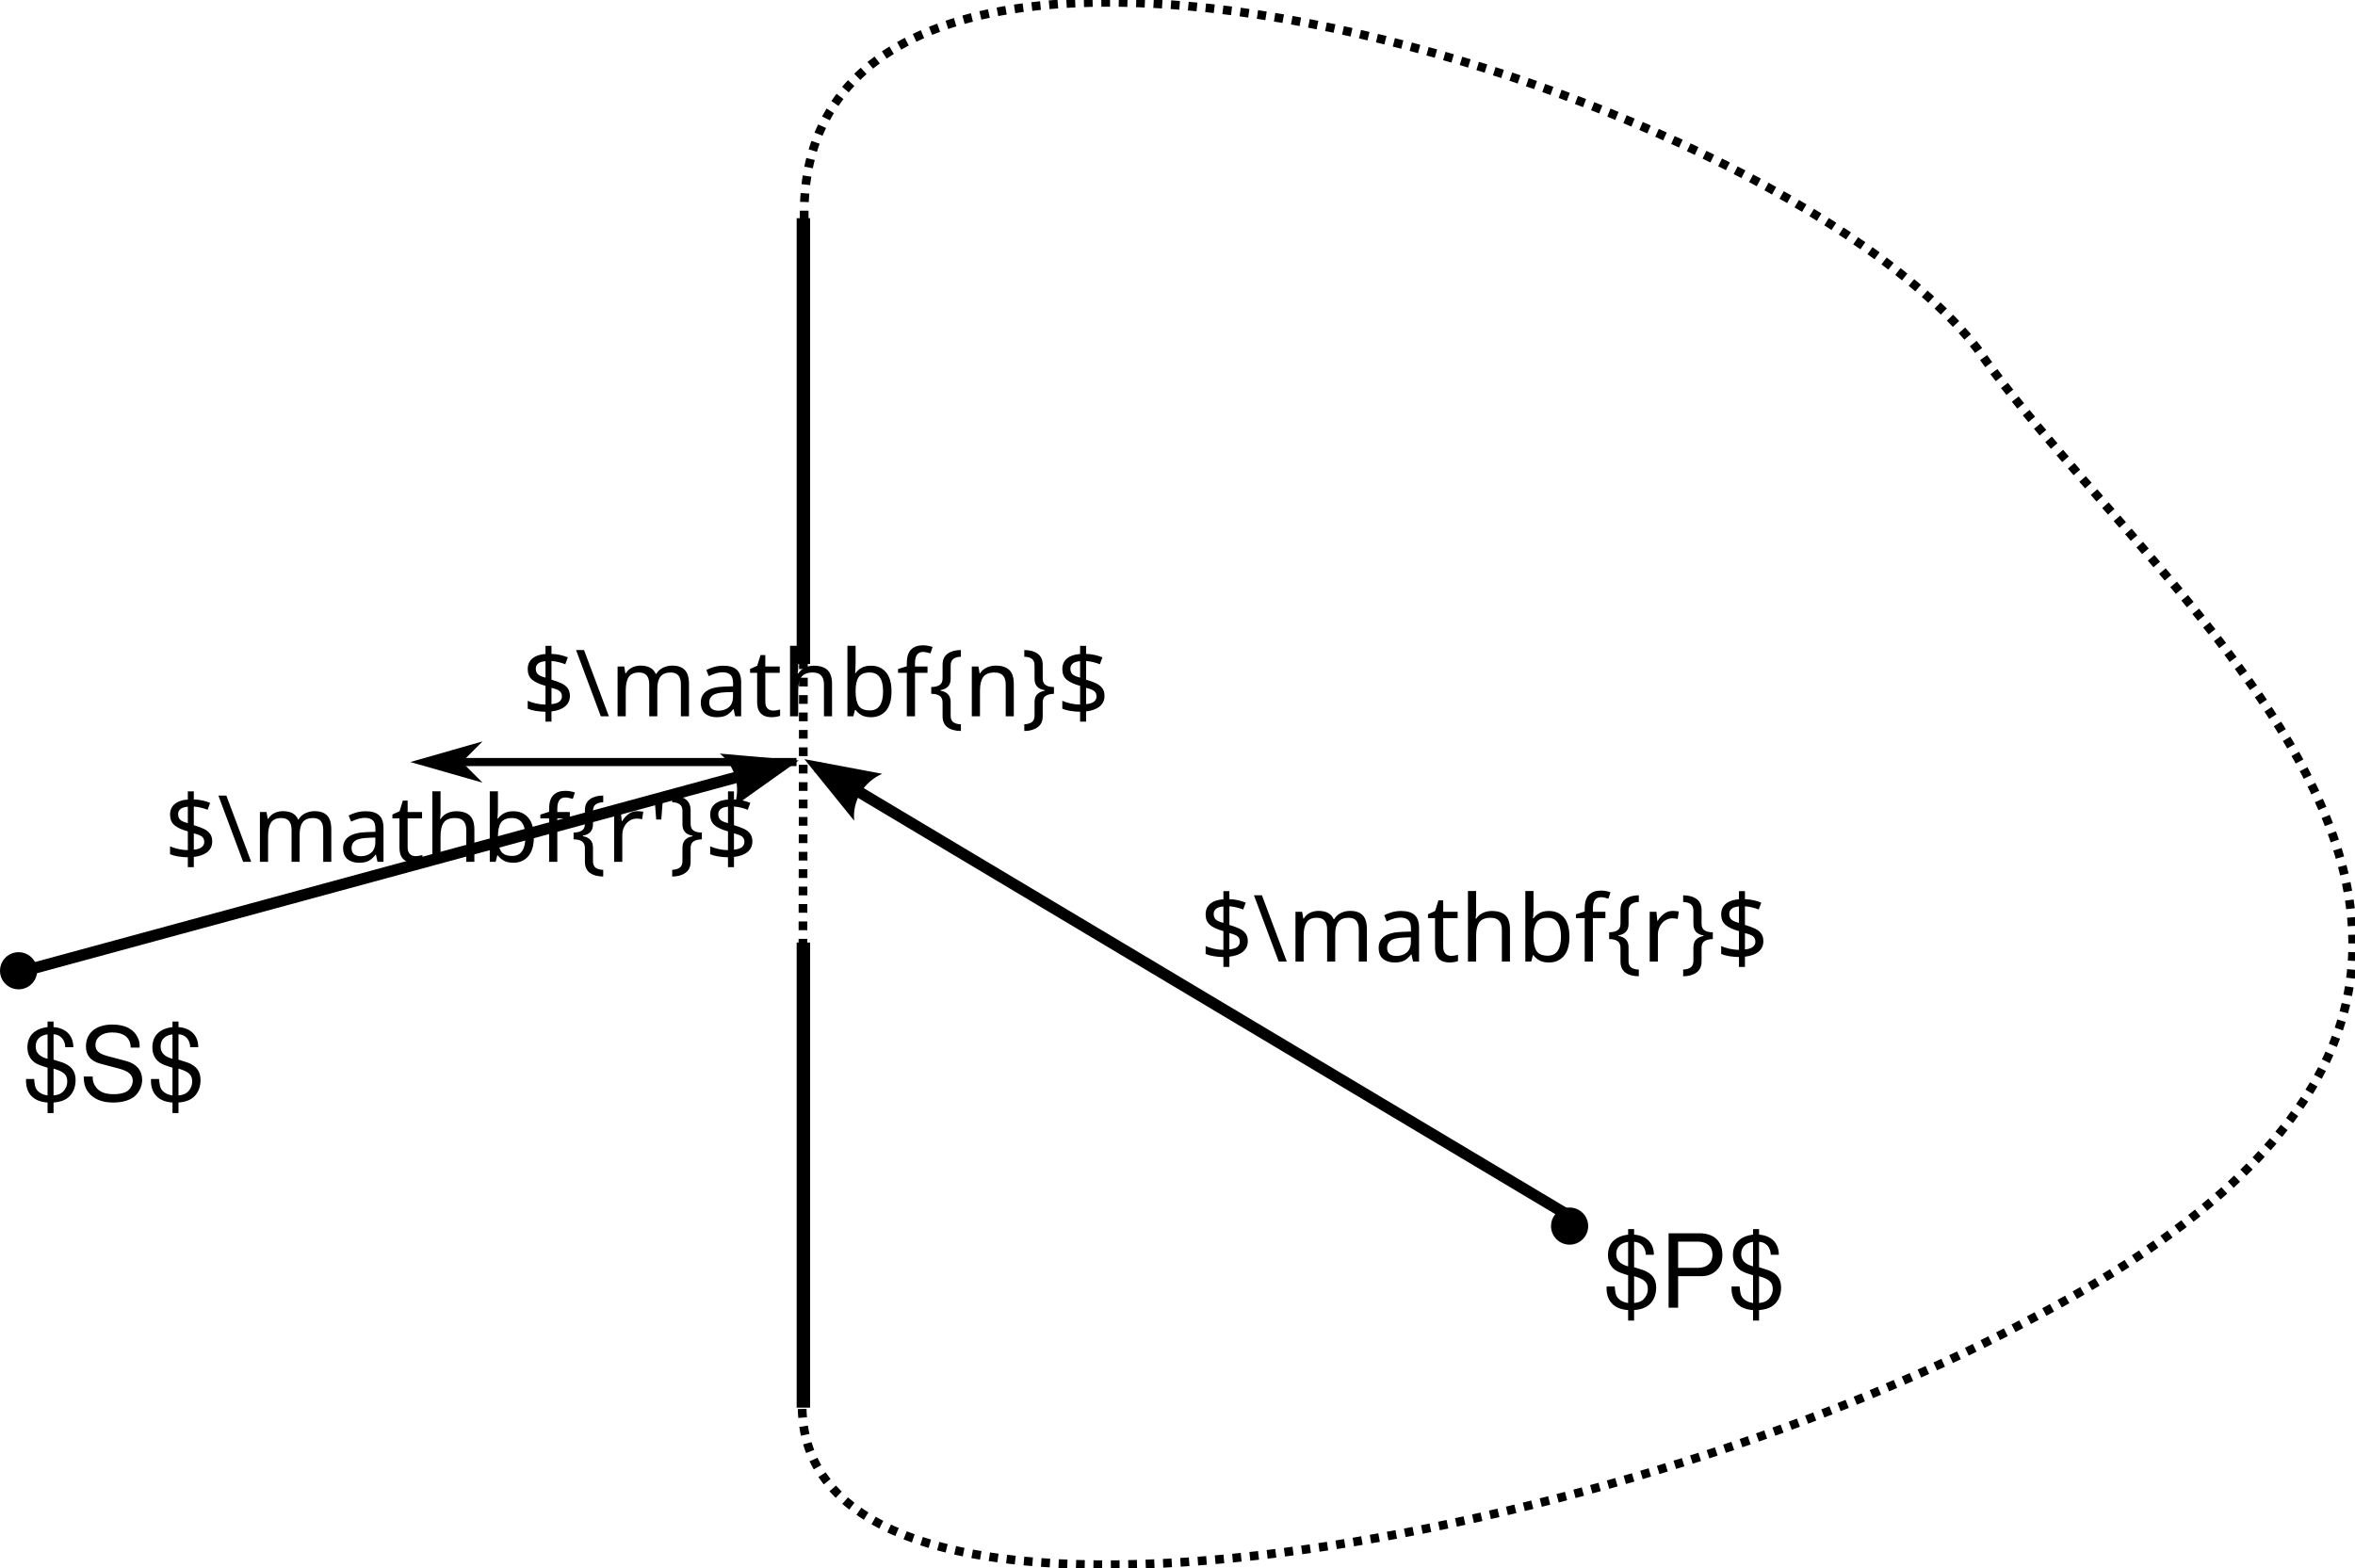
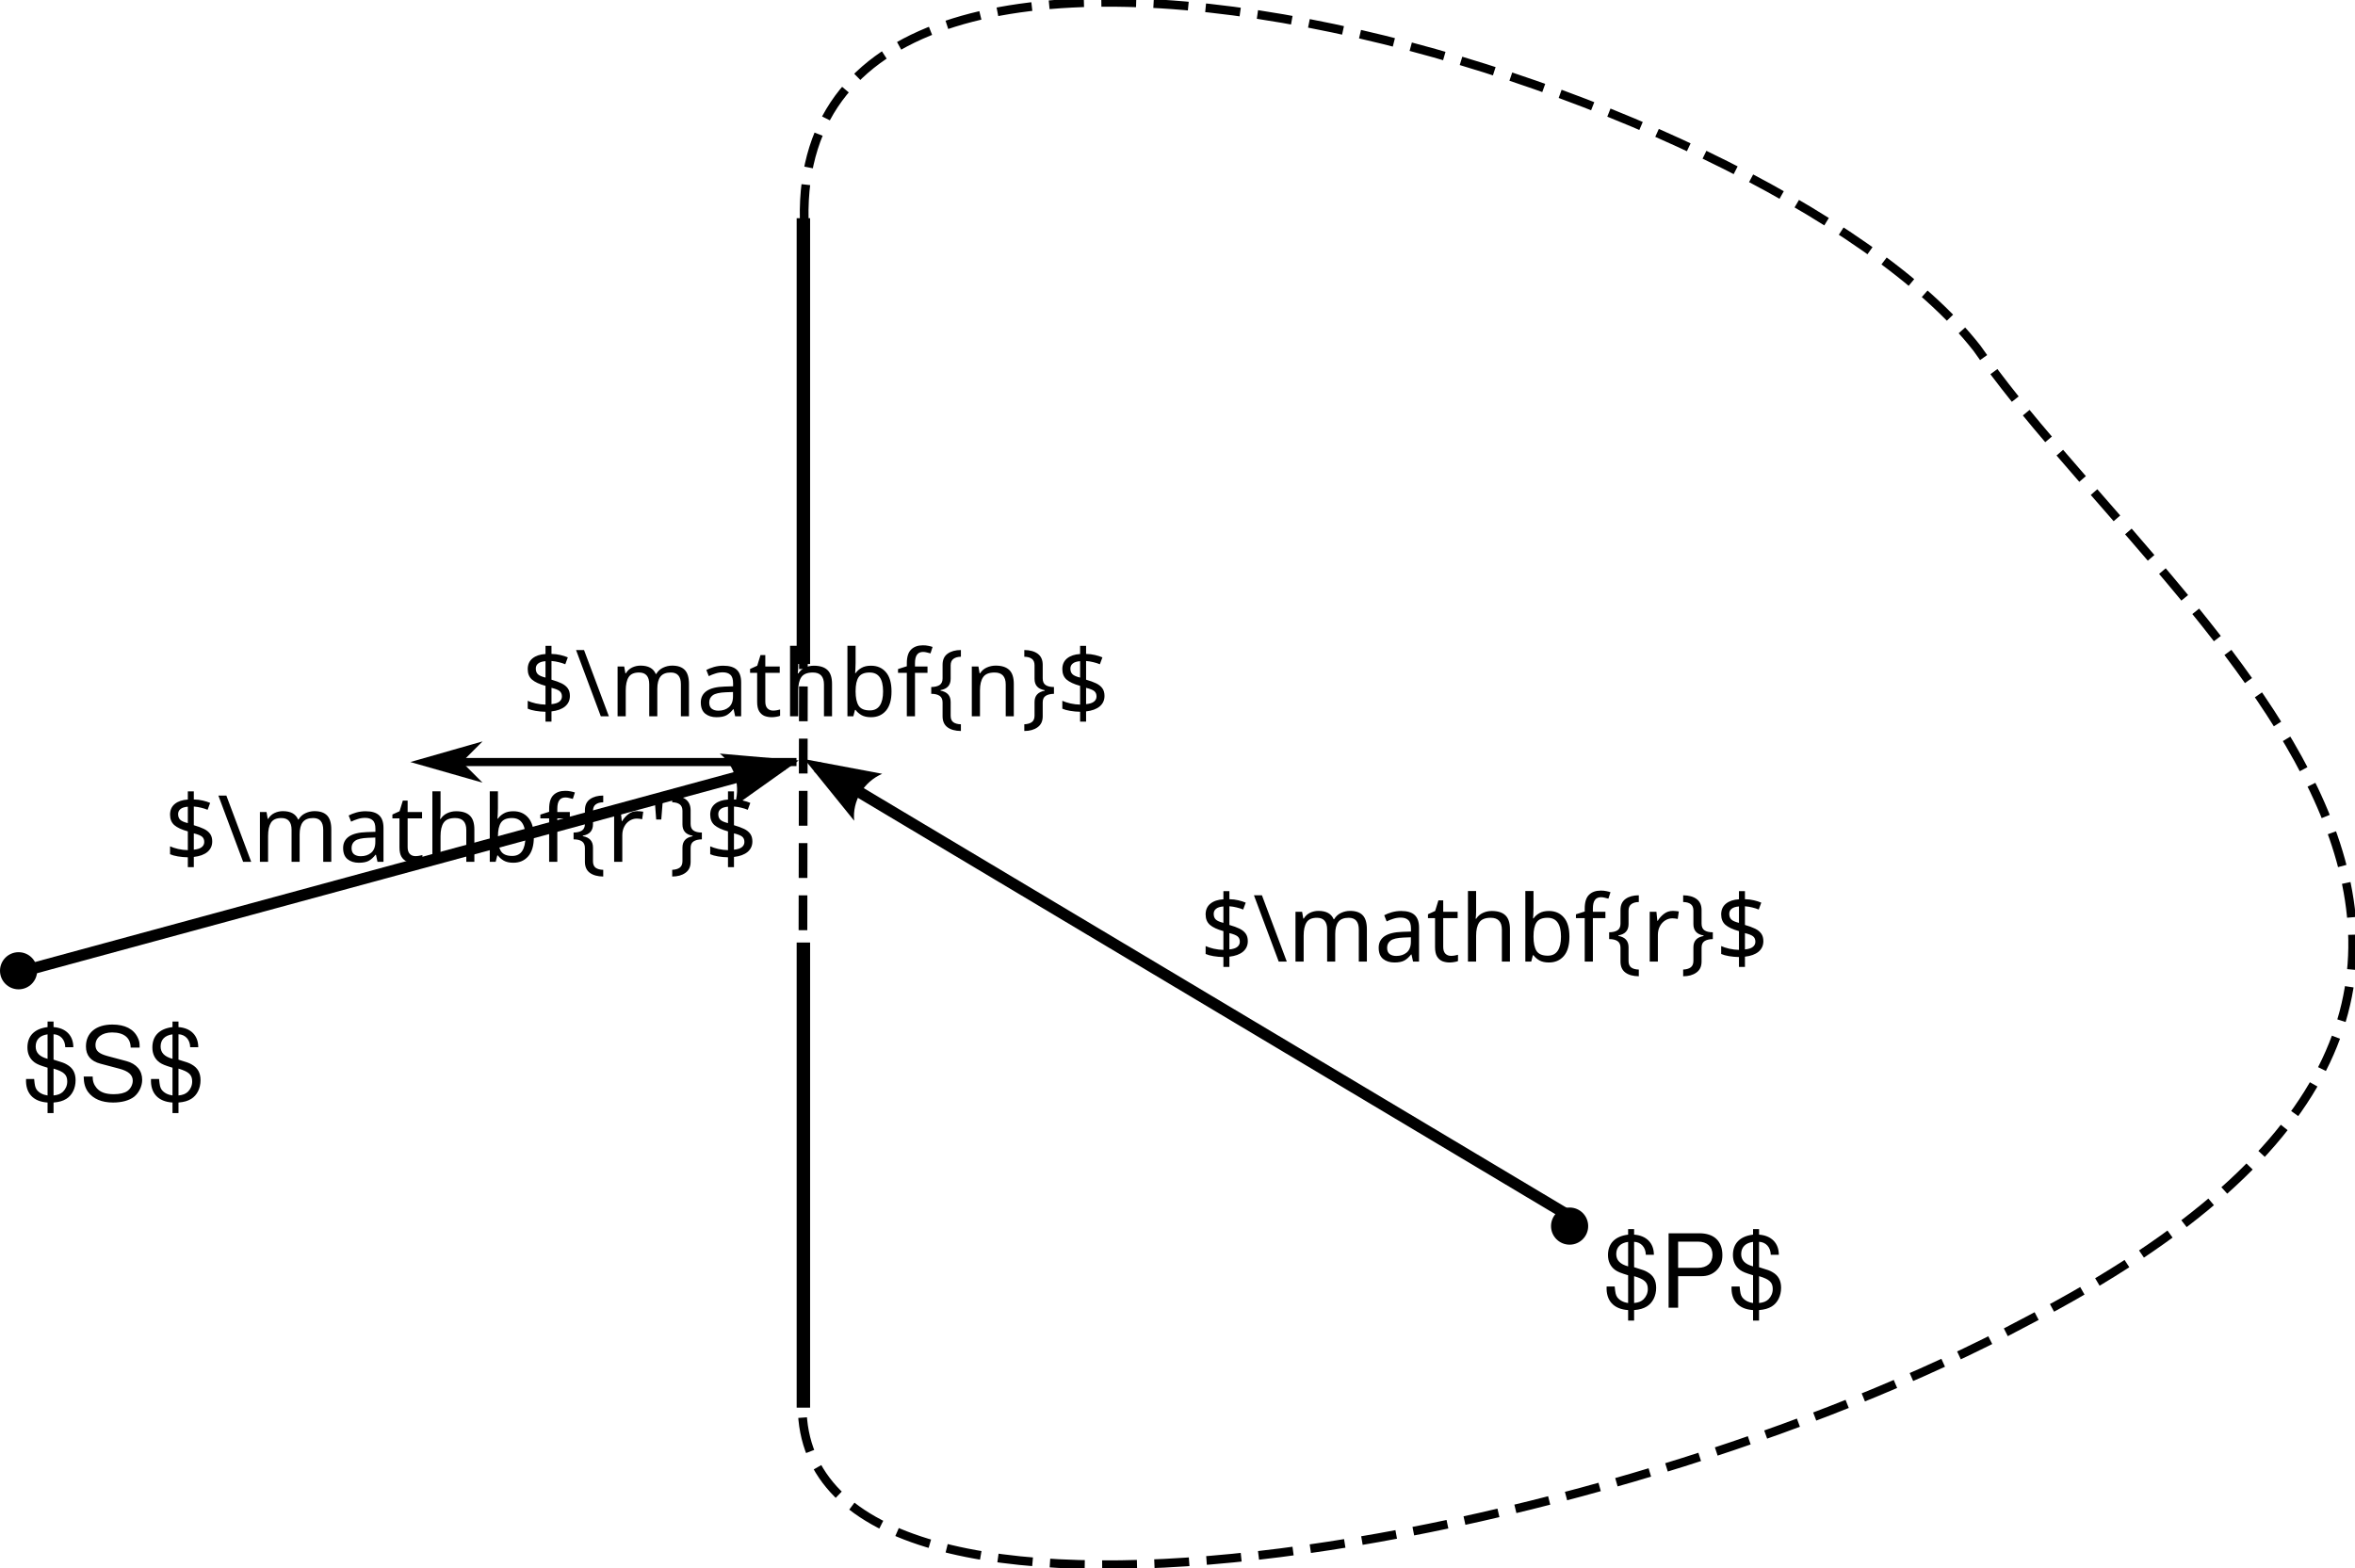
<svg xmlns="http://www.w3.org/2000/svg" id="svg4570" version="1.1" width="143.123mm" height="95.265mm" xml:space="preserve" viewBox="0 0 507.128 337.554">
  <defs id="defs4574">
    <marker orient="auto" refY="0" refX="0" id="Arrow1Mstart" style="overflow:visible">
      <path id="path5368" d="M 0,0 5,-5 -12.5,0 5,5 Z" style="fill-rule:evenodd;stroke:#000000;stroke-width:1pt" transform="matrix(0.4,0,0,0.4,4,0)" />
    </marker>
    <marker orient="auto" refY="0" refX="0" id="Arrow2Mstart" style="overflow:visible">
      <path id="path5386" style="fill-rule:evenodd;stroke-width:0.625;stroke-linejoin:round" d="M 8.719,4.034 -2.207,0.016 8.719,-4.002 c -1.745,2.372 -1.735,5.617 -6e-7,8.035 z" transform="scale(0.6)" />
    </marker>
    <marker style="overflow:visible" id="Arrow1Sstart" refX="0" refY="0" orient="auto">
      <path transform="matrix(0.2,0,0,0.2,1.2,0)" style="fill-rule:evenodd;stroke:#000000;stroke-width:1pt" d="M 0,0 5,-5 -12.5,0 5,5 Z" id="path4118" />
    </marker>
    <marker style="overflow:visible" id="Arrow1Mend" refX="0" refY="0" orient="auto">
      <path transform="matrix(-0.4,0,0,-0.4,-4,0)" style="fill-rule:evenodd;stroke:#000000;stroke-width:1pt" d="M 0,0 5,-5 -12.5,0 5,5 Z" id="path4115" />
    </marker>
    <marker style="overflow:visible" id="Arrow1Menda" refX="0" refY="0" orient="auto">
      <path transform="matrix(-0.4,0,0,-0.4,-4,0)" style="fill:#800000;fill-rule:evenodd;stroke:#800000;stroke-width:1pt" d="M 0,0 5,-5 -12.5,0 5,5 Z" id="path5472" />
    </marker>
    <marker style="overflow:visible" id="Arrow1Menda-1" refX="0" refY="0" orient="auto">
      <path transform="matrix(-0.4,0,0,-0.4,-4,0)" style="fill:#800000;fill-rule:evenodd;stroke:#800000;stroke-width:1pt" d="M 0,0 5,-5 -12.5,0 5,5 Z" id="path5472-6" />
    </marker>
    <marker style="overflow:visible" id="Arrow1Menda-6" refX="0" refY="0" orient="auto">
      <path transform="matrix(-0.4,0,0,-0.4,-4,0)" style="fill:#800000;fill-rule:evenodd;stroke:#800000;stroke-width:1pt" d="M 0,0 5,-5 -12.5,0 5,5 Z" id="path5472-5" />
    </marker>
    <marker style="overflow:visible" id="marker3227" refX="0" refY="0" orient="auto">
      <path transform="matrix(-0.4,0,0,-0.4,-4,0)" style="fill:#800000;fill-rule:evenodd;stroke:#800000;stroke-width:1pt" d="M 0,0 5,-5 -12.5,0 5,5 Z" id="path3229" />
    </marker>
    <marker style="overflow:visible" id="Arrow1Menda-8" refX="0" refY="0" orient="auto">
      <path transform="matrix(-0.4,0,0,-0.4,-4,0)" style="fill:#800000;fill-rule:evenodd;stroke:#800000;stroke-width:1pt" d="M 0,0 5,-5 -12.5,0 5,5 Z" id="path5472-8" />
    </marker>
    <marker style="overflow:visible" id="marker3262" refX="0" refY="0" orient="auto">
      <path transform="matrix(-0.4,0,0,-0.4,-4,0)" style="fill:#800000;fill-rule:evenodd;stroke:#800000;stroke-width:1pt" d="M 0,0 5,-5 -12.5,0 5,5 Z" id="path3264" />
    </marker>
    <marker style="overflow:visible" id="Arrow1Menda-19" refX="0" refY="0" orient="auto">
      <path transform="matrix(-0.4,0,0,-0.4,-4,0)" style="fill:#800000;fill-rule:evenodd;stroke:#800000;stroke-width:1pt" d="M 0,0 5,-5 -12.5,0 5,5 Z" id="path5472-7" />
    </marker>
    <marker style="overflow:visible" id="marker3297" refX="0" refY="0" orient="auto">
      <path transform="matrix(-0.4,0,0,-0.4,-4,0)" style="fill:#800000;fill-rule:evenodd;stroke:#800000;stroke-width:1pt" d="M 0,0 5,-5 -12.5,0 5,5 Z" id="path3299" />
    </marker>
    <marker style="overflow:visible" id="Arrow1Menda-2" refX="0" refY="0" orient="auto">
      <path transform="matrix(-0.4,0,0,-0.4,-4,0)" style="fill:#800000;fill-rule:evenodd;stroke:#800000;stroke-width:1pt" d="M 0,0 5,-5 -12.5,0 5,5 Z" id="path5472-3" />
    </marker>
    <marker style="overflow:visible" id="marker4295" refX="0" refY="0" orient="auto">
      <path transform="matrix(-0.4,0,0,-0.4,-4,0)" style="fill:#800000;fill-rule:evenodd;stroke:#800000;stroke-width:1pt" d="M 0,0 5,-5 -12.5,0 5,5 Z" id="path4297" />
    </marker>
    <marker style="overflow:visible" id="marker4299" refX="0" refY="0" orient="auto">
      <path transform="matrix(-0.4,0,0,-0.4,-4,0)" style="fill:#800000;fill-rule:evenodd;stroke:#800000;stroke-width:1pt" d="M 0,0 5,-5 -12.5,0 5,5 Z" id="path4301" />
    </marker>
    <marker style="overflow:visible" id="marker4303" refX="0" refY="0" orient="auto">
      <path transform="matrix(-0.4,0,0,-0.4,-4,0)" style="fill:#800000;fill-rule:evenodd;stroke:#800000;stroke-width:1pt" d="M 0,0 5,-5 -12.5,0 5,5 Z" id="path4305" />
    </marker>
    <marker style="overflow:visible" id="marker4307" refX="0" refY="0" orient="auto">
      <path transform="matrix(-0.4,0,0,-0.4,-4,0)" style="fill:#800000;fill-rule:evenodd;stroke:#800000;stroke-width:1pt" d="M 0,0 5,-5 -12.5,0 5,5 Z" id="path4309" />
    </marker>
    <marker style="overflow:visible" id="marker4311" refX="0" refY="0" orient="auto">
      <path transform="matrix(-0.4,0,0,-0.4,-4,0)" style="fill:#800000;fill-rule:evenodd;stroke:#800000;stroke-width:1pt" d="M 0,0 5,-5 -12.5,0 5,5 Z" id="path4313" />
    </marker>
    <marker style="overflow:visible" id="marker4315" refX="0" refY="0" orient="auto">
      <path transform="matrix(-0.4,0,0,-0.4,-4,0)" style="fill:#800000;fill-rule:evenodd;stroke:#800000;stroke-width:1pt" d="M 0,0 5,-5 -12.5,0 5,5 Z" id="path4317" />
    </marker>
    <marker style="overflow:visible" id="marker4319" refX="0" refY="0" orient="auto">
      <path transform="matrix(-0.4,0,0,-0.4,-4,0)" style="fill:#800000;fill-rule:evenodd;stroke:#800000;stroke-width:1pt" d="M 0,0 5,-5 -12.5,0 5,5 Z" id="path4321" />
    </marker>
    <marker orient="auto" refY="0" refX="0" id="Arrow2Mstart-4" style="overflow:visible">
      <path id="path5386-3" style="fill-rule:evenodd;stroke-width:0.625;stroke-linejoin:round" d="M 8.719,4.034 -2.207,0.016 8.719,-4.002 c -1.745,2.372 -1.735,5.617 -6e-7,8.035 z" transform="scale(0.6)" />
    </marker>
    <marker orient="auto" refY="0" refX="0" id="Arrow2Mstart-5" style="overflow:visible">
      <path id="path5386-8" style="fill-rule:evenodd;stroke-width:0.625;stroke-linejoin:round" d="M 8.719,4.034 -2.207,0.016 8.719,-4.002 c -1.745,2.372 -1.735,5.617 -6e-7,8.035 z" transform="scale(0.6)" />
    </marker>
    <marker style="overflow:visible" id="Arrow1Menda-9" refX="0" refY="0" orient="auto">
      <path transform="matrix(-0.4,0,0,-0.4,-4,0)" style="fill:#800000;fill-rule:evenodd;stroke:#800000;stroke-width:1pt" d="M 0,0 5,-5 -12.5,0 5,5 Z" id="path5472-36" />
    </marker>
    <marker style="overflow:visible" id="Arrow1Menda-3" refX="0" refY="0" orient="auto">
      <path transform="matrix(-0.4,0,0,-0.4,-4,0)" style="fill:#800000;fill-rule:evenodd;stroke:#800000;stroke-width:1pt" d="M 0,0 5,-5 -12.5,0 5,5 Z" id="path5472-75" />
    </marker>
    <marker orient="auto" refY="0" refX="0" id="Arrow2Mstart-8" style="overflow:visible">
      <path id="path5386-36" style="fill-rule:evenodd;stroke-width:0.625;stroke-linejoin:round" d="M 8.719,4.034 -2.207,0.016 8.719,-4.002 c -1.745,2.372 -1.735,5.617 -6e-7,8.035 z" transform="scale(0.6)" />
    </marker>
    <marker style="overflow:visible" id="Arrow1Menda-16" refX="0" refY="0" orient="auto">
      <path transform="matrix(-0.4,0,0,-0.4,-4,0)" style="fill:#800000;fill-rule:evenodd;stroke:#800000;stroke-width:1pt" d="M 0,0 5,-5 -12.5,0 5,5 Z" id="path5472-2" />
    </marker>
    <marker style="overflow:visible" id="marker8345" refX="0" refY="0" orient="auto">
      <path transform="matrix(-0.4,0,0,-0.4,-4,0)" style="fill:#800000;fill-rule:evenodd;stroke:#800000;stroke-width:1pt" d="M 0,0 5,-5 -12.5,0 5,5 Z" id="path8347" />
    </marker>
    <marker orient="auto" refY="0" refX="0" id="Arrow2Mstart-9" style="overflow:visible">
      <path id="path5386-32" style="fill-rule:evenodd;stroke-width:0.625;stroke-linejoin:round" d="M 8.719,4.034 -2.207,0.016 8.719,-4.002 c -1.745,2.372 -1.735,5.617 -6e-7,8.035 z" transform="scale(0.6)" />
    </marker>
    <marker orient="auto" refY="0" refX="0" id="marker8351" style="overflow:visible">
      <path id="path8353" style="fill-rule:evenodd;stroke-width:0.625;stroke-linejoin:round" d="M 8.719,4.034 -2.207,0.016 8.719,-4.002 c -1.745,2.372 -1.735,5.617 -6e-7,8.035 z" transform="scale(0.6)" />
    </marker>
    <marker orient="auto" refY="0" refX="0" id="Arrow2Mstart-5-4" style="overflow:visible">
      <path id="path5386-8-6" style="fill-rule:evenodd;stroke-width:0.625;stroke-linejoin:round" d="M 8.719,4.034 -2.207,0.016 8.719,-4.002 c -1.745,2.372 -1.735,5.617 -6e-7,8.035 z" transform="scale(0.6)" />
    </marker>
    <marker style="overflow:visible" id="marker8357" refX="0" refY="0" orient="auto">
      <path transform="matrix(-0.4,0,0,-0.4,-4,0)" style="fill:#800000;fill-rule:evenodd;stroke:#800000;stroke-width:1pt" d="M 0,0 5,-5 -12.5,0 5,5 Z" id="path8359" />
    </marker>
    <marker orient="auto" refY="0" refX="0" id="Arrow2Mstart-5-9" style="overflow:visible">
      <path id="path5386-8-8" style="fill-rule:evenodd;stroke-width:0.625;stroke-linejoin:round" d="M 8.719,4.034 -2.207,0.016 8.719,-4.002 c -1.745,2.372 -1.735,5.617 -6e-7,8.035 z" transform="scale(0.6)" />
    </marker>
    <marker orient="auto" refY="0" refX="0" id="Arrow2Mstart-99" style="overflow:visible">
      <path id="path5386-0" style="fill-rule:evenodd;stroke-width:0.625;stroke-linejoin:round" d="M 8.719,4.034 -2.207,0.016 8.719,-4.002 c -1.745,2.372 -1.735,5.617 -6e-7,8.035 z" transform="scale(0.6)" />
    </marker>
    <marker orient="auto" refY="0" refX="0" id="Arrow2Mstart-93" style="overflow:visible">
      <path id="path5386-4" style="fill-rule:evenodd;stroke-width:0.625;stroke-linejoin:round" d="M 8.719,4.034 -2.207,0.016 8.719,-4.002 c -1.745,2.372 -1.735,5.617 -6e-7,8.035 z" transform="scale(0.6)" />
    </marker>
    <marker orient="auto" refY="0" refX="0" id="marker4737" style="overflow:visible">
      <path id="path4739" style="fill-rule:evenodd;stroke-width:0.625;stroke-linejoin:round" d="M 8.719,4.034 -2.207,0.016 8.719,-4.002 c -1.745,2.372 -1.735,5.617 -6e-7,8.035 z" transform="scale(0.6)" />
    </marker>
  </defs>
  <g transform="matrix(1.25,0,0,-1.25,-105.1249,659.3805)" id="g4578">
    <g id="g4722">
      <flowRoot style="font-style:normal;font-weight:normal;line-height:0.01%;font-family:sans-serif;letter-spacing:0px;word-spacing:0px;fill:#000000;fill-opacity:1;stroke:none" id="flowRoot4054" xml:space="preserve">
        <flowRegion id="flowRegion4056" style="font-family:sans-serif">
          <rect y="-20.56" x="-110.942" height="90.741" width="216.753" id="rect4058" style="font-family:sans-serif" />
        </flowRegion>
        <flowPara id="flowPara4060" style="font-size:40px;line-height:1.25;font-family:sans-serif"> </flowPara>
      </flowRoot>
      <text transform="matrix(0.8,0,0,-0.8,0,42.8061)" id="text4404" y="97.115" x="49.699" style="font-style:normal;font-weight:normal;line-height:0%;font-family:sans-serif;letter-spacing:0px;word-spacing:0px;fill:#000000;fill-opacity:1;stroke:none" xml:space="preserve">
        <tspan y="97.115" x="49.699" id="tspan4406" style="font-size:40px;line-height:1.25;font-family:sans-serif"> </tspan>
      </text>
      <flowRoot style="font-style:normal;font-weight:normal;line-height:0.01%;font-family:sans-serif;letter-spacing:0px;word-spacing:0px;fill:#000000;fill-opacity:1;stroke:none" id="flowRoot8113" xml:space="preserve">
        <flowRegion id="flowRegion8115" style="font-family:sans-serif">
          <rect y="-298.01" x="120.849" height="78.648" width="86.321" id="rect8117" style="font-family:sans-serif" />
        </flowRegion>
        <flowPara id="flowPara8119" style="font-size:40px;line-height:1.25;font-family:sans-serif"> </flowPara>
      </flowRoot>
      <flowRoot style="font-style:normal;font-weight:normal;line-height:0.01%;font-family:sans-serif;letter-spacing:0px;word-spacing:0px;fill:#000000;fill-opacity:1;stroke:none" id="flowRoot8298" xml:space="preserve">
        <flowRegion id="flowRegion8300" style="font-family:sans-serif">
          <rect y="-6.174" x="217.024" height="165.481" width="571.045" id="rect8302" style="font-family:sans-serif" />
        </flowRegion>
        <flowPara id="flowPara8304" style="font-size:40px;line-height:1.25;font-family:sans-serif"> </flowPara>
      </flowRoot>
      <text transform="matrix(0.8,0,0,-0.8,0,42.8061)" id="text3187" y="-334.423" x="295.695" style="font-style:italic;font-variant:normal;font-weight:normal;font-stretch:normal;line-height:0%;font-family:'Nimbus Sans L';-inkscape-font-specification:'Sans Italic';letter-spacing:0px;word-spacing:0px;fill:#000000;fill-opacity:1;stroke:none" xml:space="preserve">
        <tspan style="font-style:italic;font-variant:normal;font-weight:normal;font-stretch:normal;font-size:22px;line-height:1.25;font-family:msbm10;-inkscape-font-specification:'msbm10 Italic'" y="-334.423" x="295.695" id="tspan3189"> </tspan>
      </text>
      <path id="path6056-0-60" d="m 224.88,395.345 129.377,-77.257" style="fill:none;stroke:#000000;stroke-width:1.954;stroke-linecap:butt;stroke-linejoin:miter;stroke-miterlimit:4;stroke-dasharray:none;stroke-opacity:1;marker-start:url(#Arrow2Mstart);marker-end:none" />
-       <path id="path3395" d="m 222.5,489.906 v -76.819 m 0,-48 v -80.149" style="fill:none;stroke:#000000;stroke-width:2.315;stroke-linecap:butt;stroke-linejoin:miter;stroke-miterlimit:4;stroke-dasharray:none;stroke-opacity:1" />
+       <path id="path3395" d="m 222.5,489.906 0,-76.819 m 0,-48 0,-80.149" style="fill:none;stroke:#000000;stroke-width:2.315;stroke-linecap:butt;stroke-linejoin:miter;stroke-miterlimit:4;stroke-dasharray:none;stroke-opacity:1" />
      <path id="path6056-0-60-7" d="M 219.189,395.8 85.523,359.465" style="fill:none;stroke:#000000;stroke-width:1.954;stroke-linecap:butt;stroke-linejoin:miter;stroke-miterlimit:4;stroke-dasharray:none;stroke-opacity:1;marker-start:url(#Arrow2Mstart);marker-end:none" />
      <circle r="3.2" cy="-360.222" cx="87.3" transform="scale(1,-1)" id="path5071" style="fill:#000000;fill-opacity:1;stroke:none" />
      <circle r="3.2" cy="-316.222" cx="354.5" transform="scale(1,-1)" id="path5071-5" style="fill:#000000;fill-opacity:1;stroke:none" />
      <path id="path4755" d="M 221.314,396.191 H 157.549" style="fill:none;fill-rule:evenodd;stroke:#000000;stroke-width:1.4;stroke-linecap:butt;stroke-linejoin:miter;stroke-miterlimit:4;stroke-dasharray:none;stroke-opacity:1;marker-end:url(#Arrow1Mend)" />
-       <path style="fill:none;fill-rule:evenodd;stroke:#000000;stroke-width:1.5;stroke-linecap:butt;stroke-linejoin:miter;stroke-miterlimit:4;stroke-dasharray:1.5,1.5;stroke-dashoffset:0;stroke-opacity:1" d="m 222.642,489.697 c -1.531,73.033 165.528,24.559 202.044,-22.21 31.943,-45.945 123.232,-108.187 8.598,-167.653 -72.884,-39.079 -210.738,-63.75 -211,-14.688 z" id="path4982" />
+       <path style="fill:none;fill-rule:evenodd;stroke:#000000;stroke-width:1.5;stroke-linecap:butt;stroke-linejoin:miter;stroke-miterlimit:4;stroke-dasharray:6,3;stroke-dashoffset:0;stroke-opacity:1" d="m 222.642,489.697 c -1.531,73.033 165.528,24.559 202.044,-22.21 31.943,-45.945 123.232,-108.187 8.598,-167.653 -72.884,-39.079 -210.738,-63.75 -211,-14.688 z" id="path4982" />
      <text transform="scale(1,-1)" id="text4641" y="-337.923" x="87.888" style="font-style:normal;font-variant:normal;font-weight:normal;font-stretch:normal;line-height:0%;font-family:'Nimbus Sans L';-inkscape-font-specification:Sans;letter-spacing:0px;word-spacing:0px;fill:#000000;fill-opacity:1;stroke:none" xml:space="preserve">
        <tspan style="font-size:17.6px;line-height:1.25" y="-337.923" x="87.888" id="tspan4643">$S$</tspan>
      </text>
      <text transform="scale(1,-1)" id="text4641-1" y="-302.155" x="360.175" style="font-style:normal;font-variant:normal;font-weight:normal;font-stretch:normal;line-height:0%;font-family:'Nimbus Sans L';-inkscape-font-specification:Sans;letter-spacing:0px;word-spacing:0px;fill:#000000;fill-opacity:1;stroke:none" xml:space="preserve">
        <tspan style="font-size:17.6px;line-height:1.25" y="-302.155" x="360.175" id="tspan4643-5">$P$</tspan>
      </text>
      <text transform="scale(1,-1)" id="text4757" y="-404.072" x="174.027" style="font-style:normal;font-weight:normal;line-height:0%;font-family:sans-serif;letter-spacing:0px;word-spacing:0px;fill:#000000;fill-opacity:1;stroke:none;stroke-width:1px;stroke-linecap:butt;stroke-linejoin:miter;stroke-opacity:1" xml:space="preserve">
        <tspan style="font-size:16px;line-height:1.25" y="-404.072" x="174.027" id="tspan4759">$\mathbf{n}$</tspan>
      </text>
      <text transform="scale(1,-1)" id="text4761" y="-361.801" x="290.812" style="font-style:normal;font-weight:normal;line-height:0%;font-family:sans-serif;letter-spacing:0px;word-spacing:0px;fill:#000000;fill-opacity:1;stroke:none;stroke-width:1px;stroke-linecap:butt;stroke-linejoin:miter;stroke-opacity:1" xml:space="preserve">
        <tspan style="font-size:16px;line-height:1.25" y="-361.801" x="290.812" id="tspan4763">$\mathbf{r}$</tspan>
      </text>
      <text xml:space="preserve" style="font-style:normal;font-weight:normal;line-height:0%;font-family:sans-serif;letter-spacing:0px;word-spacing:0px;fill:#000000;fill-opacity:1;stroke:none;stroke-width:1px;stroke-linecap:butt;stroke-linejoin:miter;stroke-opacity:1" x="112.411" y="-378.996" id="text4765" transform="scale(1,-1)">
        <tspan style="font-size:16px;line-height:1.25" id="tspan4767" x="112.411" y="-378.996">$\mathbf{r'}$</tspan>
      </text>
    </g>
  </g>
</svg>
